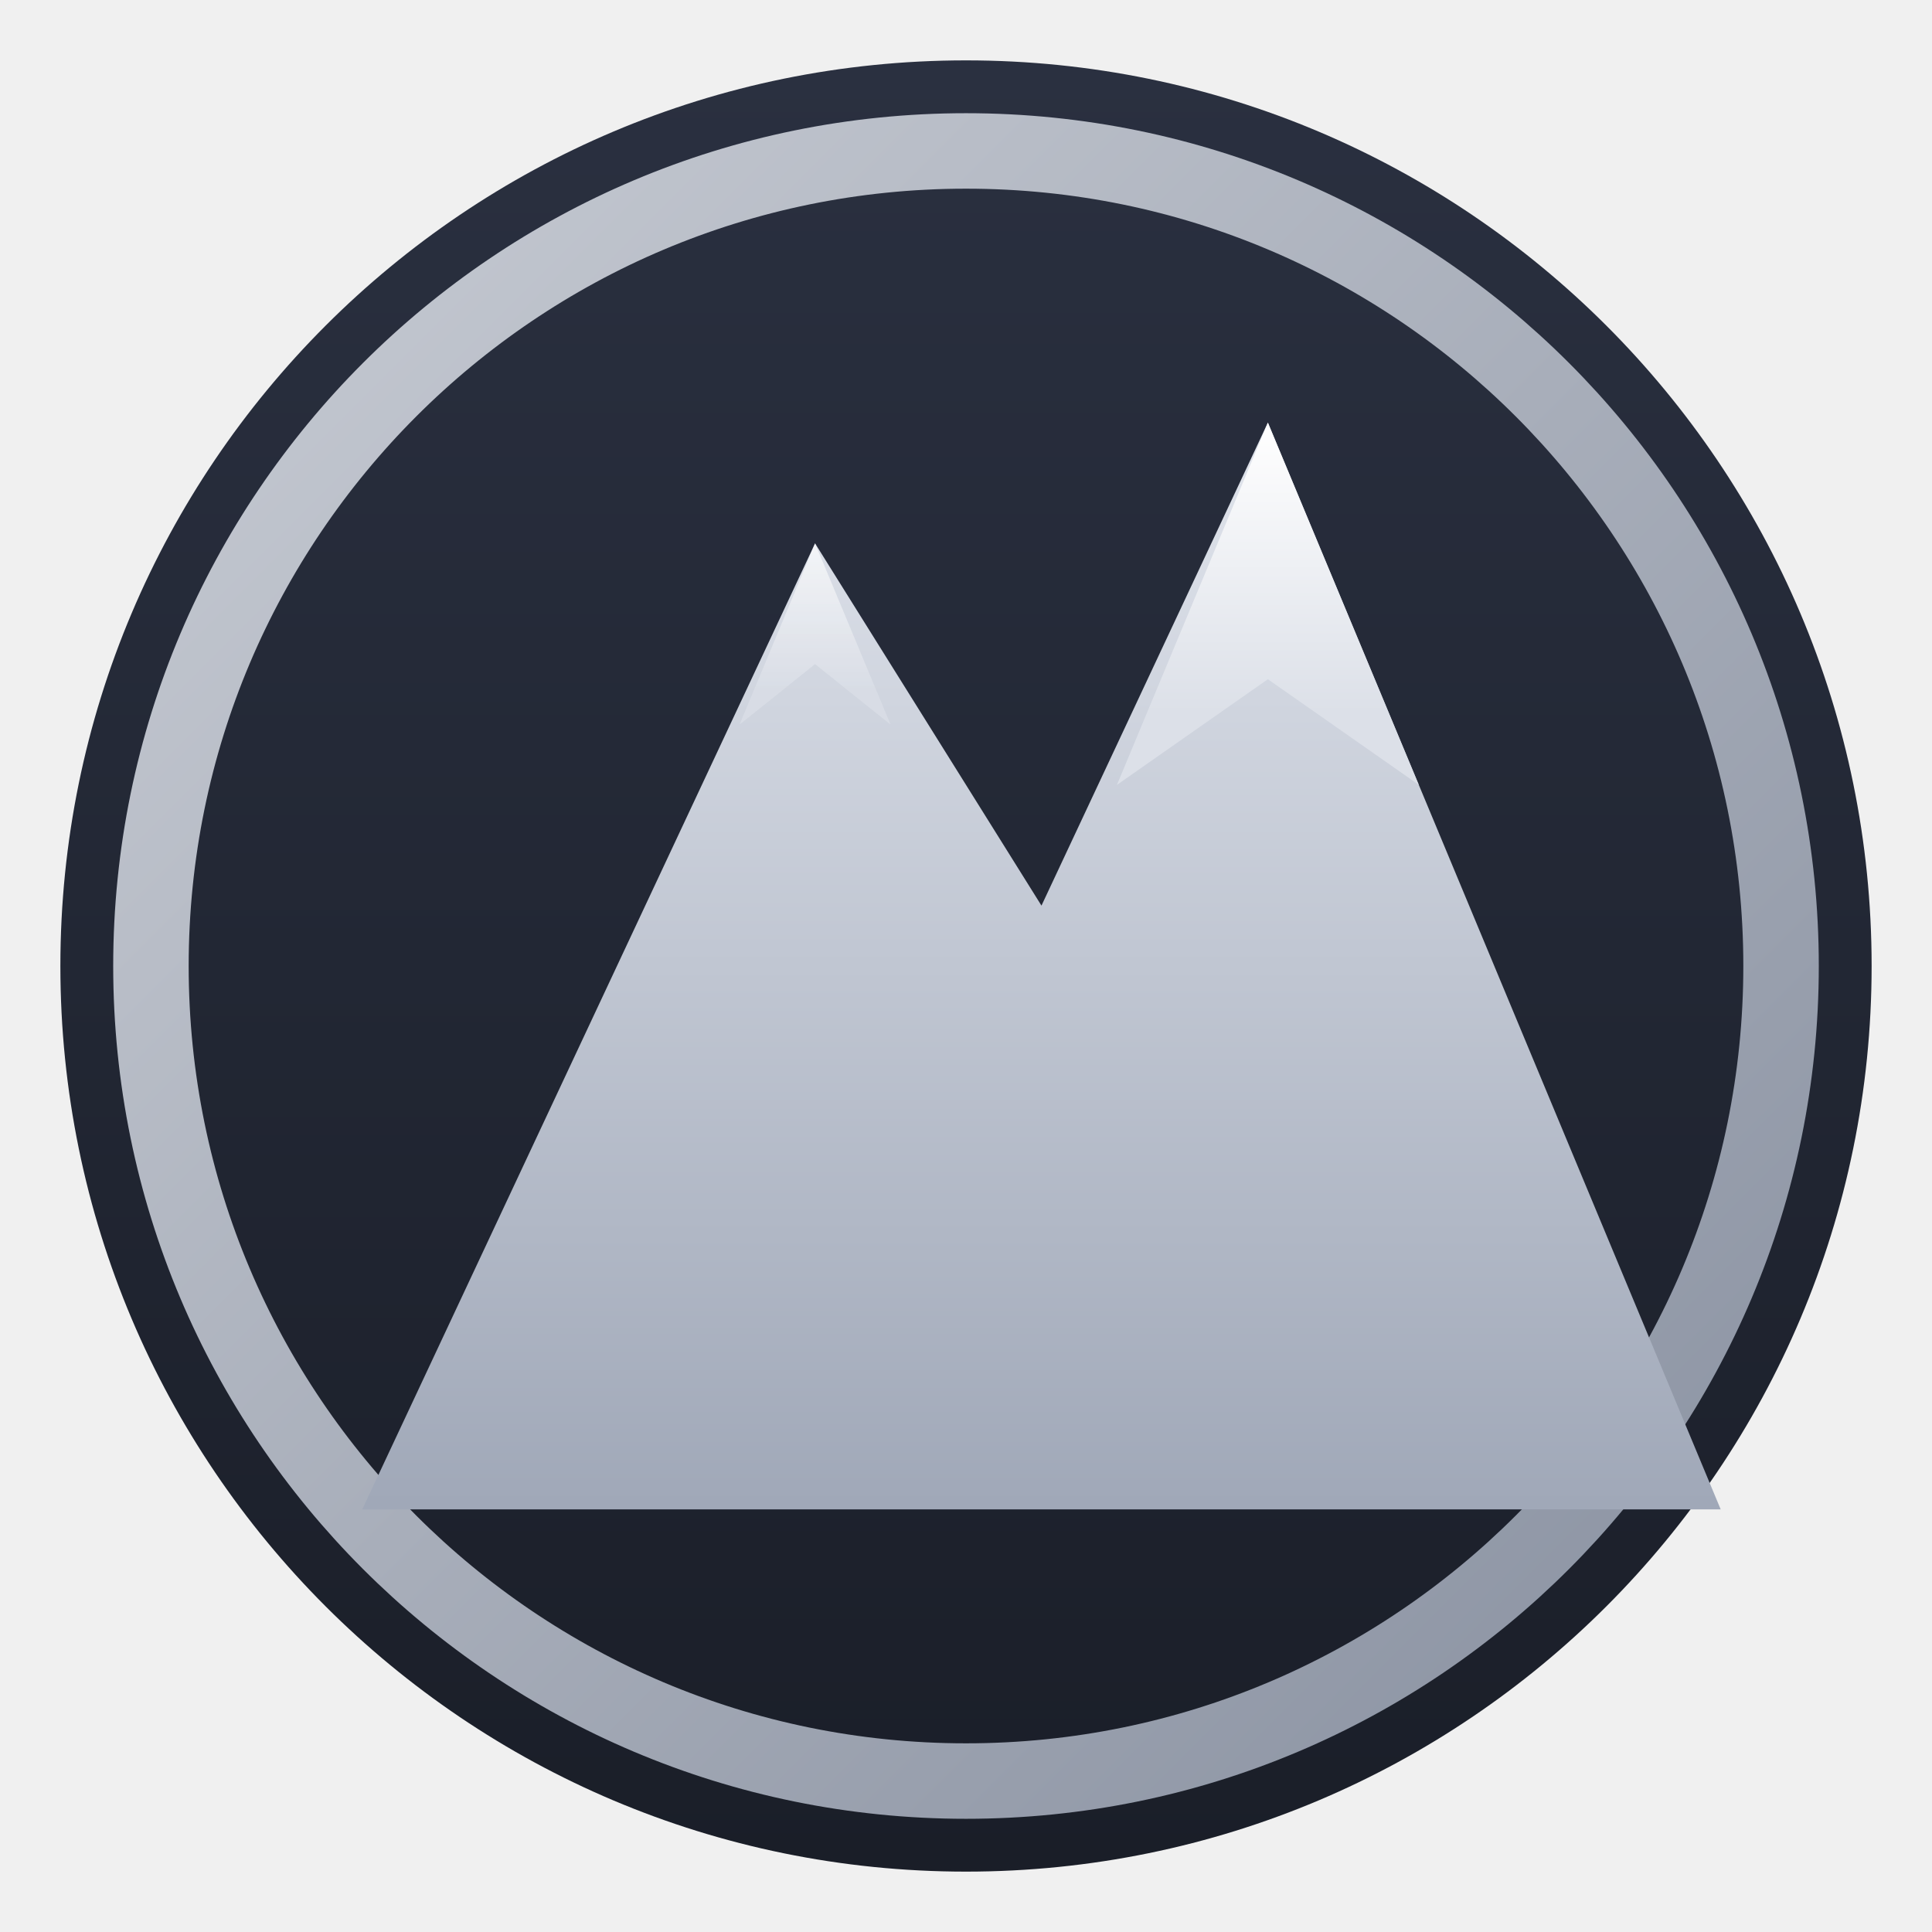
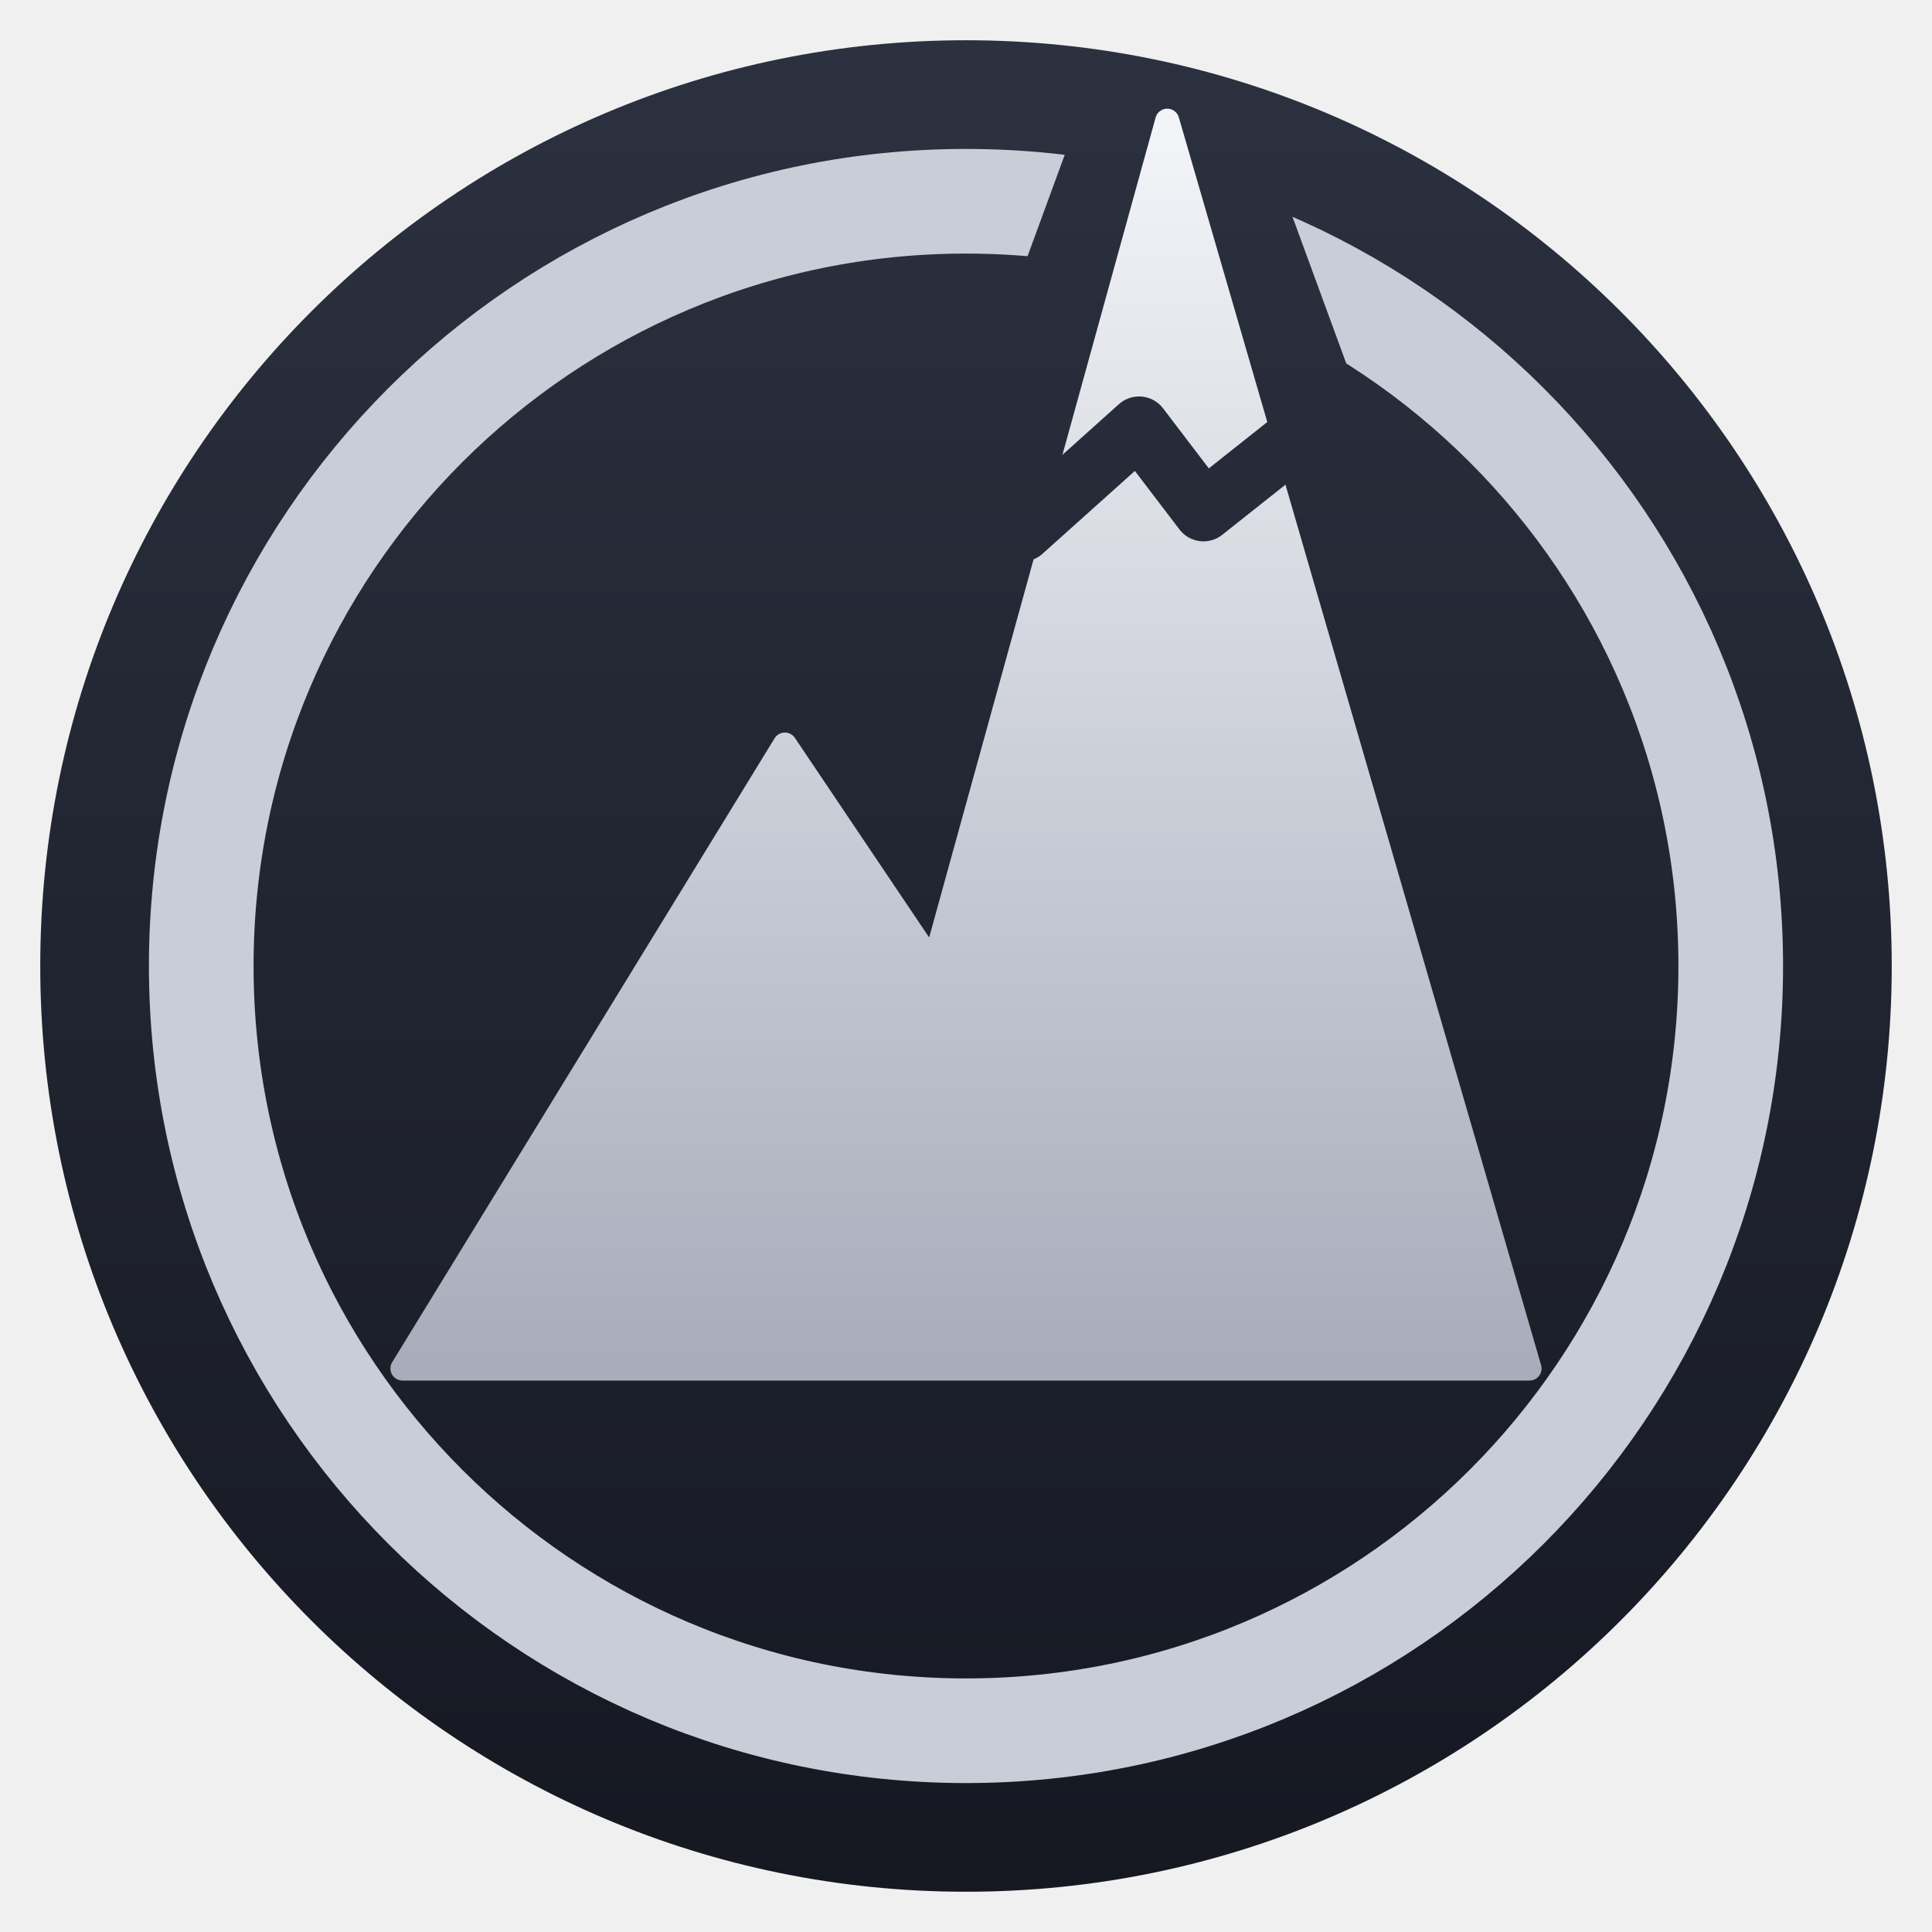
<svg xmlns="http://www.w3.org/2000/svg" width="256" height="256" viewBox="0 0 256 256">
  <defs>
    <linearGradient id="bgGrad" x1="0" y1="0" x2="0" y2="1">
-       <stop offset="0" stop-color="#2a3040" />
-       <stop offset="1" stop-color="#1a1e28" />
+       <stop offset="0" stop-color="#2c3140" />
+       <stop offset="1" stop-color="#151821" />
    </linearGradient>
    <linearGradient id="mountainGrad" x1="0" y1="0" x2="0" y2="1">
-       <stop offset="0" stop-color="#e0e4ec" />
-       <stop offset="1" stop-color="#a0a8b8" />
+       <stop offset="0" stop-color="#f3f4f8" />
+       <stop offset="1" stop-color="#a7adbb" />
    </linearGradient>
-     <linearGradient id="snowGrad" x1="0" y1="0" x2="0" y2="1">
-       <stop offset="0" stop-color="#ffffff" />
-       <stop offset="0.8" stop-color="#dce0e8" />
-     </linearGradient>
-     <linearGradient id="ringGrad" x1="0" y1="0" x2="1" y2="1">
-       <stop offset="0" stop-color="#c8ccd4" />
-       <stop offset="1" stop-color="#8890a0" />
-     </linearGradient>
+     <mask id="ringGap" maskUnits="userSpaceOnUse" x="0" y="0" width="48" height="48">
+       <rect width="48" height="48" fill="#fff" />
+       <path d="M24.6 15 L29 3 L33.4 15 Z" fill="#000" stroke="#000" stroke-width="4.2" stroke-linejoin="round" />
+     </mask>
+     <mask id="snowline" maskUnits="userSpaceOnUse" x="0" y="0" width="48" height="48">
+       <rect width="48" height="48" fill="#fff" />
+       <path d="M25.4 13.2 L28.3 10.6 L29.9 12.7 L32.8 10.4" fill="none" stroke="#000" stroke-width="1.5" stroke-linejoin="round" stroke-linecap="round" />
+     </mask>
  </defs>
-   <circle cx="128" cy="128" r="120" fill="url(#bgGrad)" />
-   <circle cx="128" cy="128" r="108" fill="none" stroke="url(#ringGrad)" stroke-width="10" />
-   <path d="M48 200 L108 72 L138 120 L168 56 L228 200 Z" fill="url(#mountainGrad)" />
-   <path d="M168 56 L148 104 L168 90 L188 104 Z" fill="url(#snowGrad)" />
-   <path d="M108 72 L98 96 L108 88 L118 96 Z" fill="url(#snowGrad)" opacity="0.7" />
+   <g transform="scale(5.3333)">
+     <circle cx="24" cy="24" r="23" fill="url(#bgGrad)" />
+     <circle cx="24" cy="24" r="19" fill="none" stroke="#c9cdd7" stroke-width="2.6" mask="url(#ringGap)" />
+     <path d="M10 34 L19.5 18.5 L23.2 24 L29 3 L38 34 Z" fill="url(#mountainGrad)" stroke="url(#mountainGrad)" stroke-width="0.6" stroke-linejoin="round" mask="url(#snowline)" />
+   </g>
</svg>
